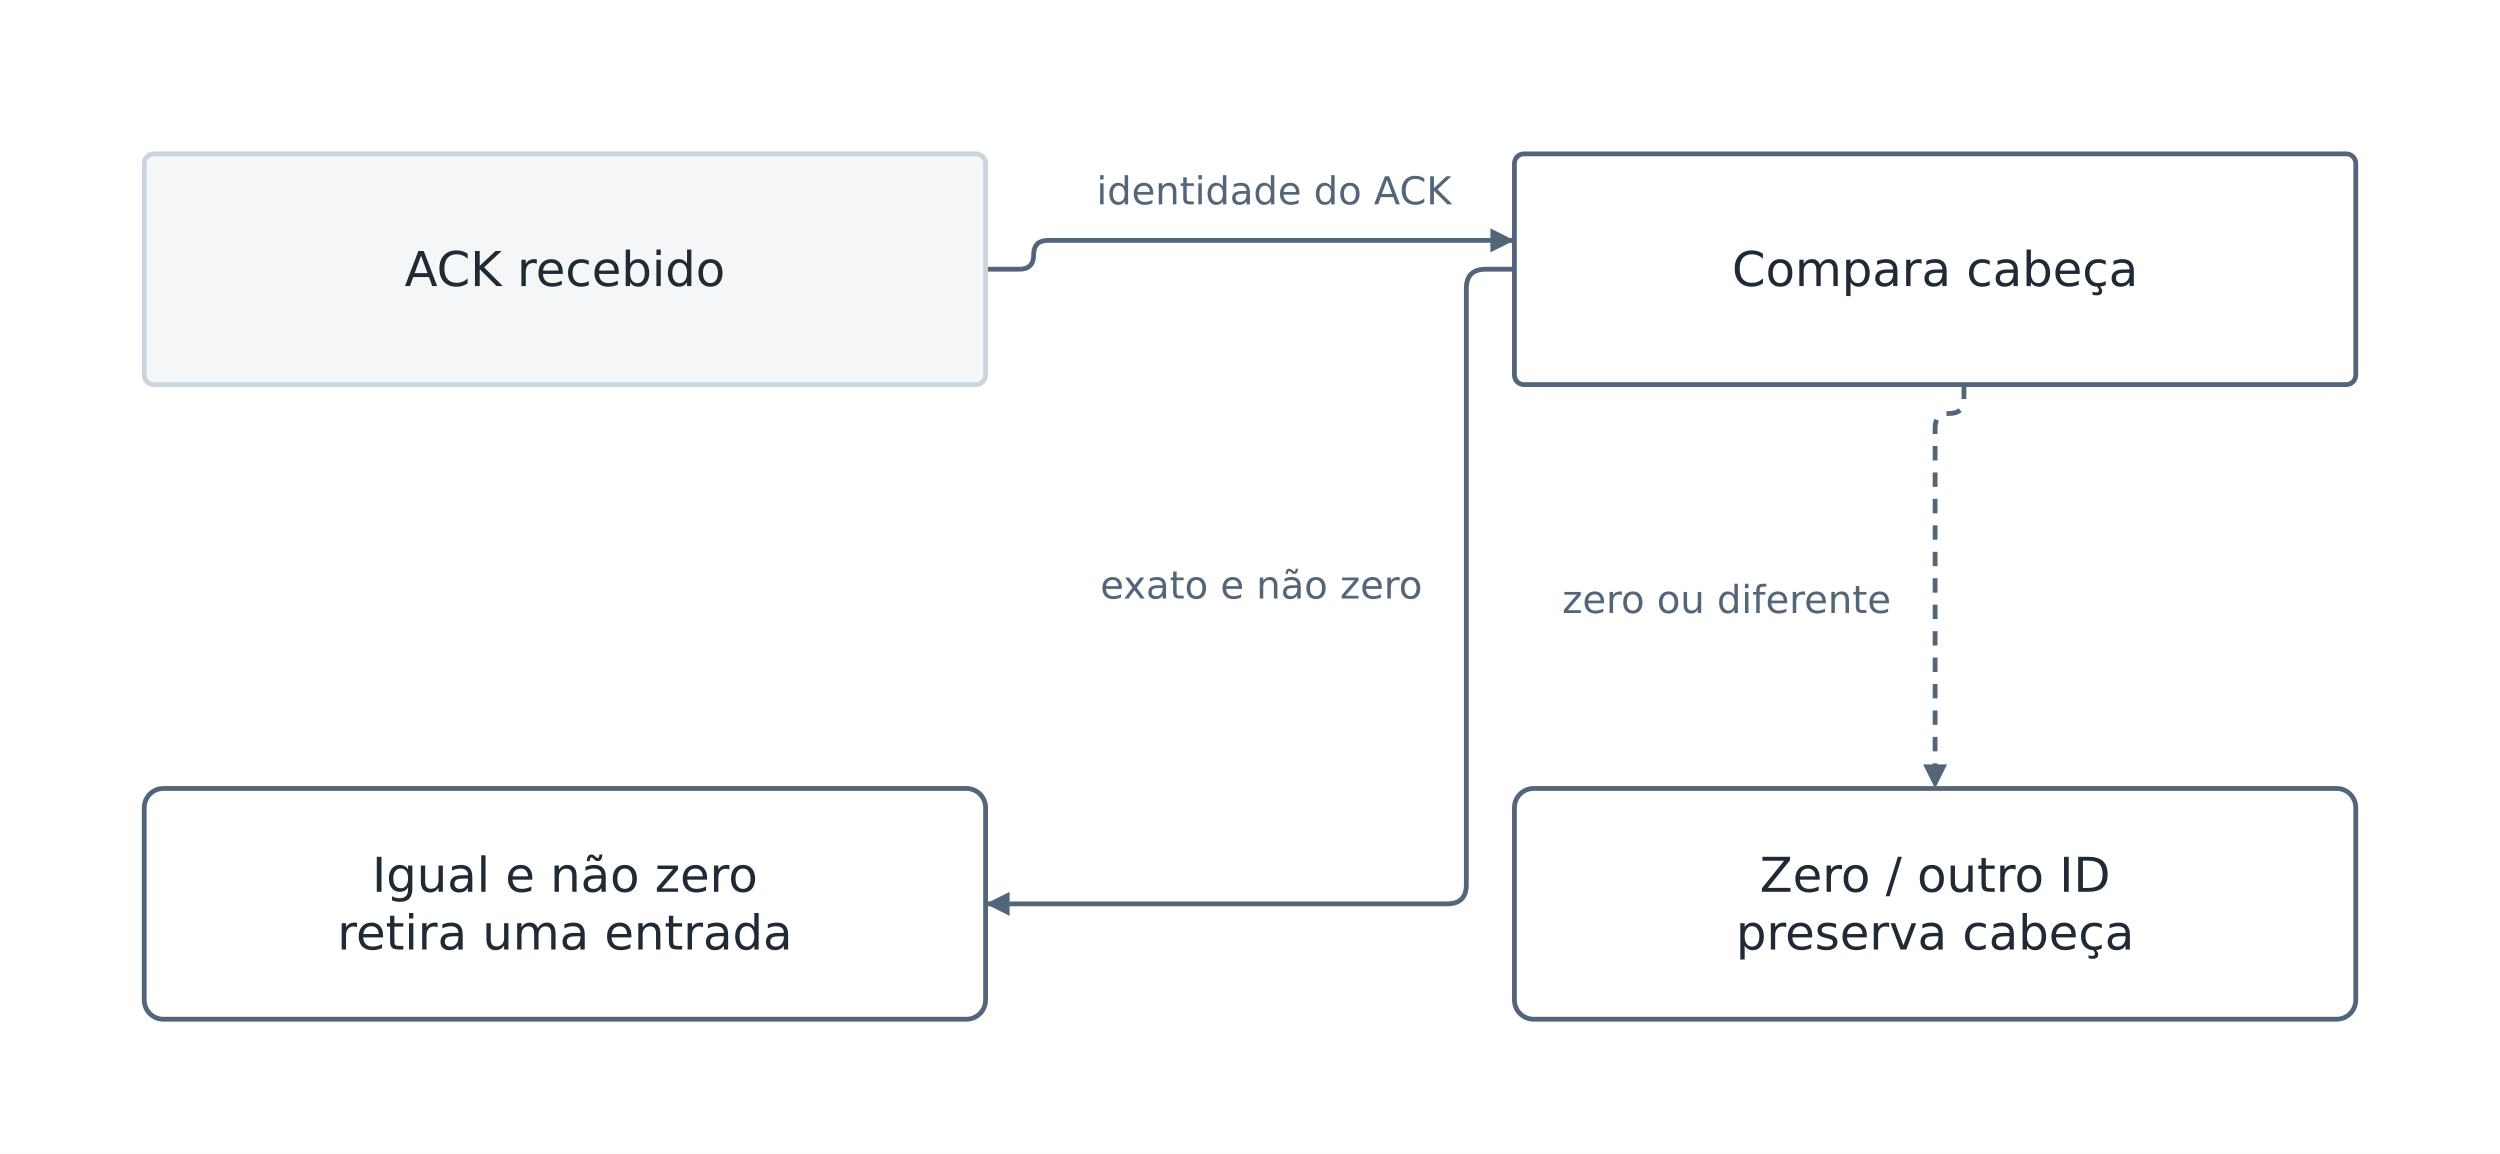
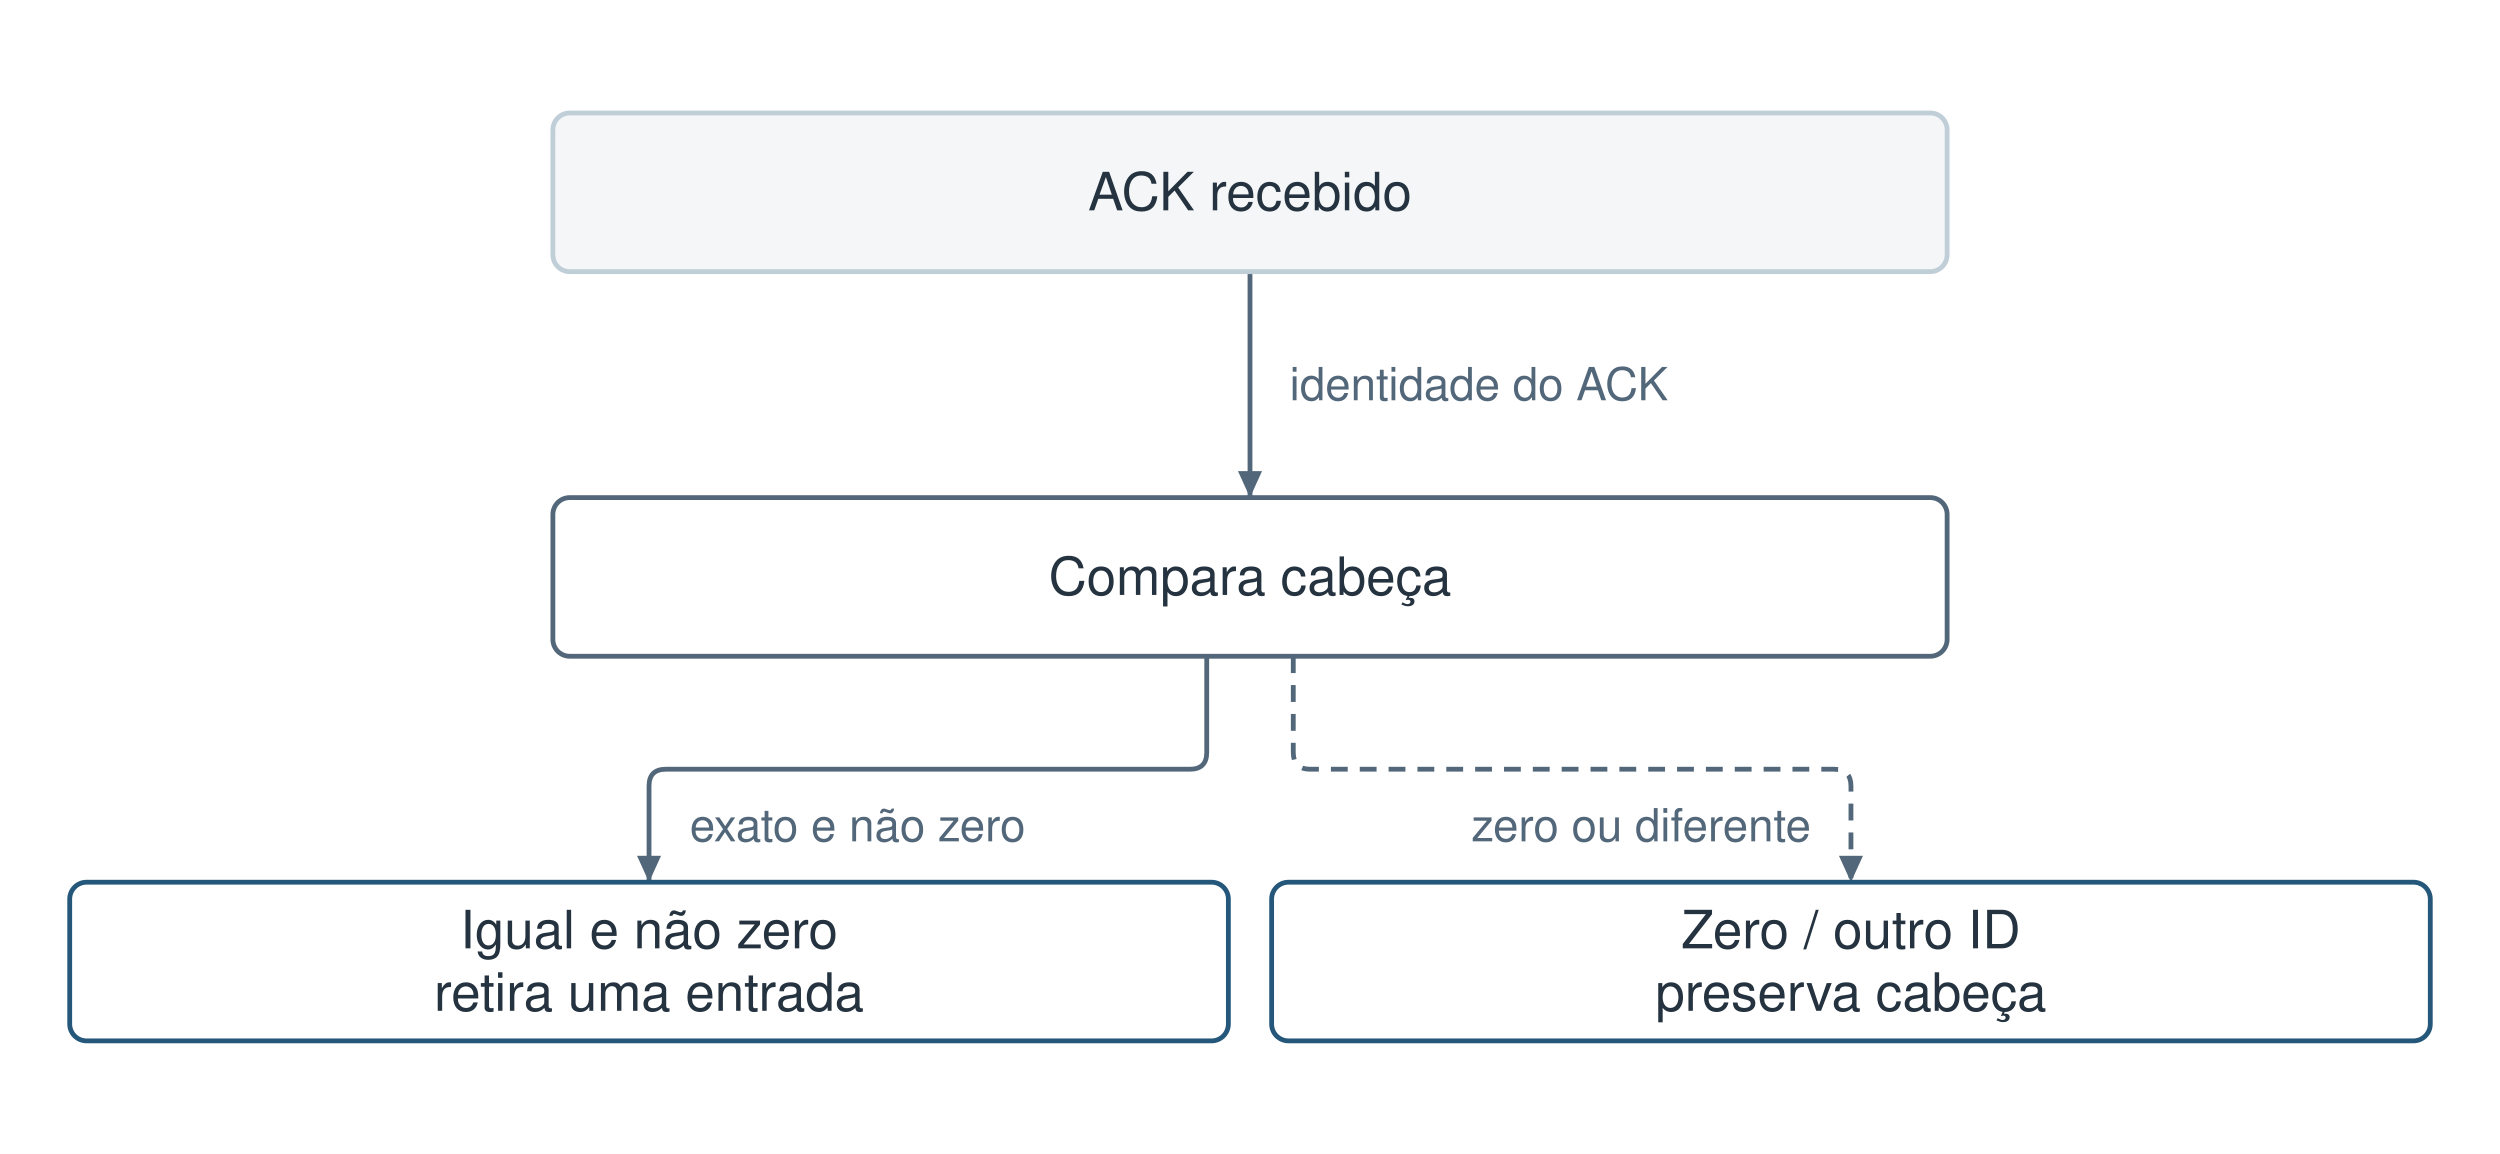
- <svg xmlns="http://www.w3.org/2000/svg" width="1040" height="480" viewBox="0 0 1040 480" role="img" aria-labelledby="seq-065-title seq-065-desc">
+ <svg xmlns="http://www.w3.org/2000/svg" viewBox="0 0 1040 480" width="1040" height="480" role="img" aria-labelledby="title-SEQ-065 desc-SEQ-065">
+   <rect width="1040" height="480" fill="#FFFFFF" />
  <defs>
-     <marker id="arrow" markerWidth="8" markerHeight="6" refX="7" refY="3" orient="auto">
-       <polygon points="0,0 8,3 0,6" fill="#536679" />
-     </marker>
-     <marker id="arrow-accent" markerWidth="8" markerHeight="6" refX="7" refY="3" orient="auto">
-       <polygon points="0,0 8,3 0,6" fill="#24577A" />
-     </marker>
-     <marker id="arrow-link" markerWidth="8" markerHeight="6" refX="7" refY="3" orient="auto">
-       <polygon points="0,0 8,3 0,6" fill="#24577A" />
+     <marker id="arrow" viewBox="0 0 10 10" refX="9" refY="5" markerWidth="8" markerHeight="8" orient="auto-start-reverse">
+       <path d="M 0 0 L 10 5 L 0 10 z" fill="#526779" />
    </marker>
  </defs>
-   <rect width="1040" height="480" fill="#ffffff" />
-   <path d="M 410,112.0 L 424.0,112.0 Q 430,112.0 430.0,106.0 L 430.0,106.0 Q 430,100.0 436.0,100.0 L 630,100.0" fill="none" stroke="#536679" stroke-width="2" />
-   <polygon points="630,100.0 620.0,95.0 620.0,105.0" fill="#536679" />
-   <path d="M 630,112.0 L 618.0,112.0 Q 610,112.0 610.0,120.0 L 610.0,368.0 Q 610,376.0 602.0,376.0 L 410,376.0" fill="none" stroke="#536679" stroke-width="2" />
-   <polygon points="410,376.0 420.0,381.0 420.0,371.0" fill="#536679" />
-   <path d="M 817.0,160 L 817.0,166.0 Q 817.0,172 811.0,172.0 L 811.0,172.0 Q 805.0,172 805.0,178.0 L 805.0,328" fill="none" stroke="#536679" stroke-width="2" stroke-dasharray="6,5" />
-   <polygon points="805.0,328 810.0,318.0 800.0,318.0" fill="#536679" />
-   <rect x="60" y="64" width="350" height="96" rx="4" fill="#F4F6F8" stroke="#CBD4DC" stroke-width="2" />
-   <text x="235.0" y="119.0" text-anchor="middle" font-family="DejaVuSans" font-size="20" fill="#202A34">ACK recebido</text>
-   <rect x="630" y="64" width="350" height="96" rx="4" fill="#ffffff" stroke="#536679" stroke-width="2" />
-   <text x="805.0" y="119.0" text-anchor="middle" font-family="DejaVuSans" font-size="20" fill="#202A34">Compara cabeça</text>
-   <rect x="60" y="328" width="350" height="96" rx="8" fill="#ffffff" stroke="#536679" stroke-width="2" />
-   <text x="235.0" y="371.0" text-anchor="middle" font-family="DejaVuSans" font-size="20" fill="#202A34">Igual e não zero</text>
-   <text x="235.0" y="395.0" text-anchor="middle" font-family="DejaVuSans" font-size="20" fill="#202A34">retira uma entrada</text>
-   <rect x="630" y="328" width="350" height="96" rx="8" fill="#ffffff" stroke="#536679" stroke-width="2" />
-   <text x="805.0" y="371.0" text-anchor="middle" font-family="DejaVuSans" font-size="20" fill="#202A34">Zero / outro ID</text>
-   <text x="805.0" y="395.0" text-anchor="middle" font-family="DejaVuSans" font-size="20" fill="#202A34">preserva cabeça</text>
-   <rect x="450.004" y="70.0" width="159.992" height="20" fill="#ffffff" />
-   <text x="530.0" y="85.0" text-anchor="middle" font-family="DejaVuSans" font-size="16" fill="#536679">identidade do ACK</text>
-   <rect x="451.378" y="234.0" width="146.625" height="20" fill="#ffffff" />
-   <text x="524.69" y="249.0" text-anchor="middle" font-family="DejaVuSans" font-size="16" fill="#536679">exato e não zero</text>
-   <rect x="643.536" y="240.0" width="149.469" height="20" fill="#ffffff" />
-   <text x="718.27" y="255.0" text-anchor="middle" font-family="DejaVuSans" font-size="16" fill="#536679">zero ou diferente</text>
+   <g data-from="a" data-to="b" data-kind="normal">
+     <path d="M 520.00 113.00 L 520.00 207.00" fill="none" stroke="#526779" stroke-width="2" />
+     <polygon points="520.00,207.00 515.00,196.00 525.00,196.00" fill="#526779" />
+   </g>
+   <g data-from="b" data-to="c" data-kind="normal">
+     <path d="M 502.00 273.00 L 502.00 313.00 C 502.00 317.67 499.67 320.00 495.00 320.00 L 277.00 320.00 C 272.33 320.00 270.00 322.33 270.00 327.00 L 270.00 367.00" fill="none" stroke="#526779" stroke-width="2" />
+     <polygon points="270.00,367.00 265.00,356.00 275.00,356.00" fill="#526779" />
+   </g>
+   <g data-from="b" data-to="d" data-kind="reject">
+     <polyline points="538.00,273.00 538.00,280.00" fill="none" stroke="#526779" stroke-width="2" stroke-linejoin="round" />
+     <polyline points="538.00,285.00 538.00,292.00" fill="none" stroke="#526779" stroke-width="2" stroke-linejoin="round" />
+     <polyline points="538.00,297.00 538.00,304.00" fill="none" stroke="#526779" stroke-width="2" stroke-linejoin="round" />
+     <polyline points="538.00,309.00 538.00,313.00 538.11,314.64 538.41,315.96" fill="none" stroke="#526779" stroke-width="2" stroke-linejoin="round" />
+     <polyline points="541.72,319.46 541.94,319.56 543.36,319.89 545.00,320.00 548.66,320.00" fill="none" stroke="#526779" stroke-width="2" stroke-linejoin="round" />
+     <polyline points="553.66,320.00 560.66,320.00" fill="none" stroke="#526779" stroke-width="2" stroke-linejoin="round" />
+     <polyline points="565.66,320.00 572.66,320.00" fill="none" stroke="#526779" stroke-width="2" stroke-linejoin="round" />
+     <polyline points="577.66,320.00 584.66,320.00" fill="none" stroke="#526779" stroke-width="2" stroke-linejoin="round" />
+     <polyline points="589.66,320.00 596.66,320.00" fill="none" stroke="#526779" stroke-width="2" stroke-linejoin="round" />
+     <polyline points="601.66,320.00 608.66,320.00" fill="none" stroke="#526779" stroke-width="2" stroke-linejoin="round" />
+     <polyline points="613.66,320.00 620.66,320.00" fill="none" stroke="#526779" stroke-width="2" stroke-linejoin="round" />
+     <polyline points="625.66,320.00 632.66,320.00" fill="none" stroke="#526779" stroke-width="2" stroke-linejoin="round" />
+     <polyline points="637.66,320.00 644.66,320.00" fill="none" stroke="#526779" stroke-width="2" stroke-linejoin="round" />
+     <polyline points="649.66,320.00 656.66,320.00" fill="none" stroke="#526779" stroke-width="2" stroke-linejoin="round" />
+     <polyline points="661.66,320.00 668.66,320.00" fill="none" stroke="#526779" stroke-width="2" stroke-linejoin="round" />
+     <polyline points="673.66,320.00 680.66,320.00" fill="none" stroke="#526779" stroke-width="2" stroke-linejoin="round" />
+     <polyline points="685.66,320.00 692.66,320.00" fill="none" stroke="#526779" stroke-width="2" stroke-linejoin="round" />
+     <polyline points="697.66,320.00 704.66,320.00" fill="none" stroke="#526779" stroke-width="2" stroke-linejoin="round" />
+     <polyline points="709.66,320.00 716.66,320.00" fill="none" stroke="#526779" stroke-width="2" stroke-linejoin="round" />
+     <polyline points="721.66,320.00 728.66,320.00" fill="none" stroke="#526779" stroke-width="2" stroke-linejoin="round" />
+     <polyline points="733.66,320.00 740.66,320.00" fill="none" stroke="#526779" stroke-width="2" stroke-linejoin="round" />
+     <polyline points="745.66,320.00 752.66,320.00" fill="none" stroke="#526779" stroke-width="2" stroke-linejoin="round" />
+     <polyline points="757.66,320.00 763.00,320.00 764.64,320.11 764.65,320.11" fill="none" stroke="#526779" stroke-width="2" stroke-linejoin="round" />
+     <polyline points="768.85,322.53 769.02,322.73 769.56,323.94 769.89,325.36 770.00,327.00 770.00,329.31" fill="none" stroke="#526779" stroke-width="2" stroke-linejoin="round" />
+     <polyline points="770.00,334.31 770.00,341.31" fill="none" stroke="#526779" stroke-width="2" stroke-linejoin="round" />
+     <polyline points="770.00,346.31 770.00,353.31" fill="none" stroke="#526779" stroke-width="2" stroke-linejoin="round" />
+     <polyline points="770.00,358.31 770.00,365.31" fill="none" stroke="#526779" stroke-width="2" stroke-linejoin="round" />
+     <polygon points="770.00,367.00 765.00,356.00 775.00,356.00" fill="#526779" />
+   </g>
+   <g data-node-id="a" data-role="input">
+     <rect x="230.00" y="47.00" width="580.00" height="66.00" rx="7" fill="#F4F6F8" stroke="#C0CED8" stroke-width="2" />
+     <text x="520.00" y="87.50" text-anchor="middle" font-family="Helvetica" font-size="22" fill="#24333F">ACK recebido</text>
+   </g>
+   <g data-node-id="b" data-role="process">
+     <rect x="230.00" y="207.00" width="580.00" height="66.00" rx="7" fill="#FFFFFF" stroke="#526779" stroke-width="2" />
+     <text x="520.00" y="247.50" text-anchor="middle" font-family="Helvetica" font-size="22" fill="#24333F">Compara cabeça</text>
+   </g>
+   <g data-node-id="c" data-role="output">
+     <rect x="29.00" y="367.00" width="482.00" height="66.00" rx="7" fill="#FFFFFF" stroke="#24577A" stroke-width="2" />
+     <text x="270.00" y="394.50" text-anchor="middle" font-family="Helvetica" font-size="22" fill="#24333F">Igual e não zero</text>
+     <text x="270.00" y="420.50" text-anchor="middle" font-family="Helvetica" font-size="22" fill="#24333F">retira uma entrada</text>
+   </g>
+   <g data-node-id="d" data-role="output">
+     <rect x="529.00" y="367.00" width="482.00" height="66.00" rx="7" fill="#FFFFFF" stroke="#24577A" stroke-width="2" />
+     <text x="770.00" y="394.50" text-anchor="middle" font-family="Helvetica" font-size="22" fill="#24333F">Zero / outro ID</text>
+     <text x="770.00" y="420.50" text-anchor="middle" font-family="Helvetica" font-size="22" fill="#24333F">preserva cabeça</text>
+   </g>
+   <g data-edge-label="0">
+     <rect x="530.00" y="147.50" width="170.42" height="25.00" rx="3" fill="#FFFFFF" />
+     <text x="615.21" y="166.50" text-anchor="middle" font-family="Helvetica" font-size="19" fill="#526779">identidade do ACK</text>
+   </g>
+   <g data-edge-label="1">
+     <rect x="280.00" y="331.00" width="153.53" height="25.00" rx="3" fill="#FFFFFF" />
+     <text x="356.77" y="350.00" text-anchor="middle" font-family="Helvetica" font-size="19" fill="#526779">exato e não zero</text>
+   </g>
+   <g data-edge-label="2">
+     <rect x="605.42" y="331.00" width="154.58" height="25.00" rx="3" fill="#FFFFFF" />
+     <text x="682.71" y="350.00" text-anchor="middle" font-family="Helvetica" font-size="19" fill="#526779">zero ou diferente</text>
+   </g>
</svg>
